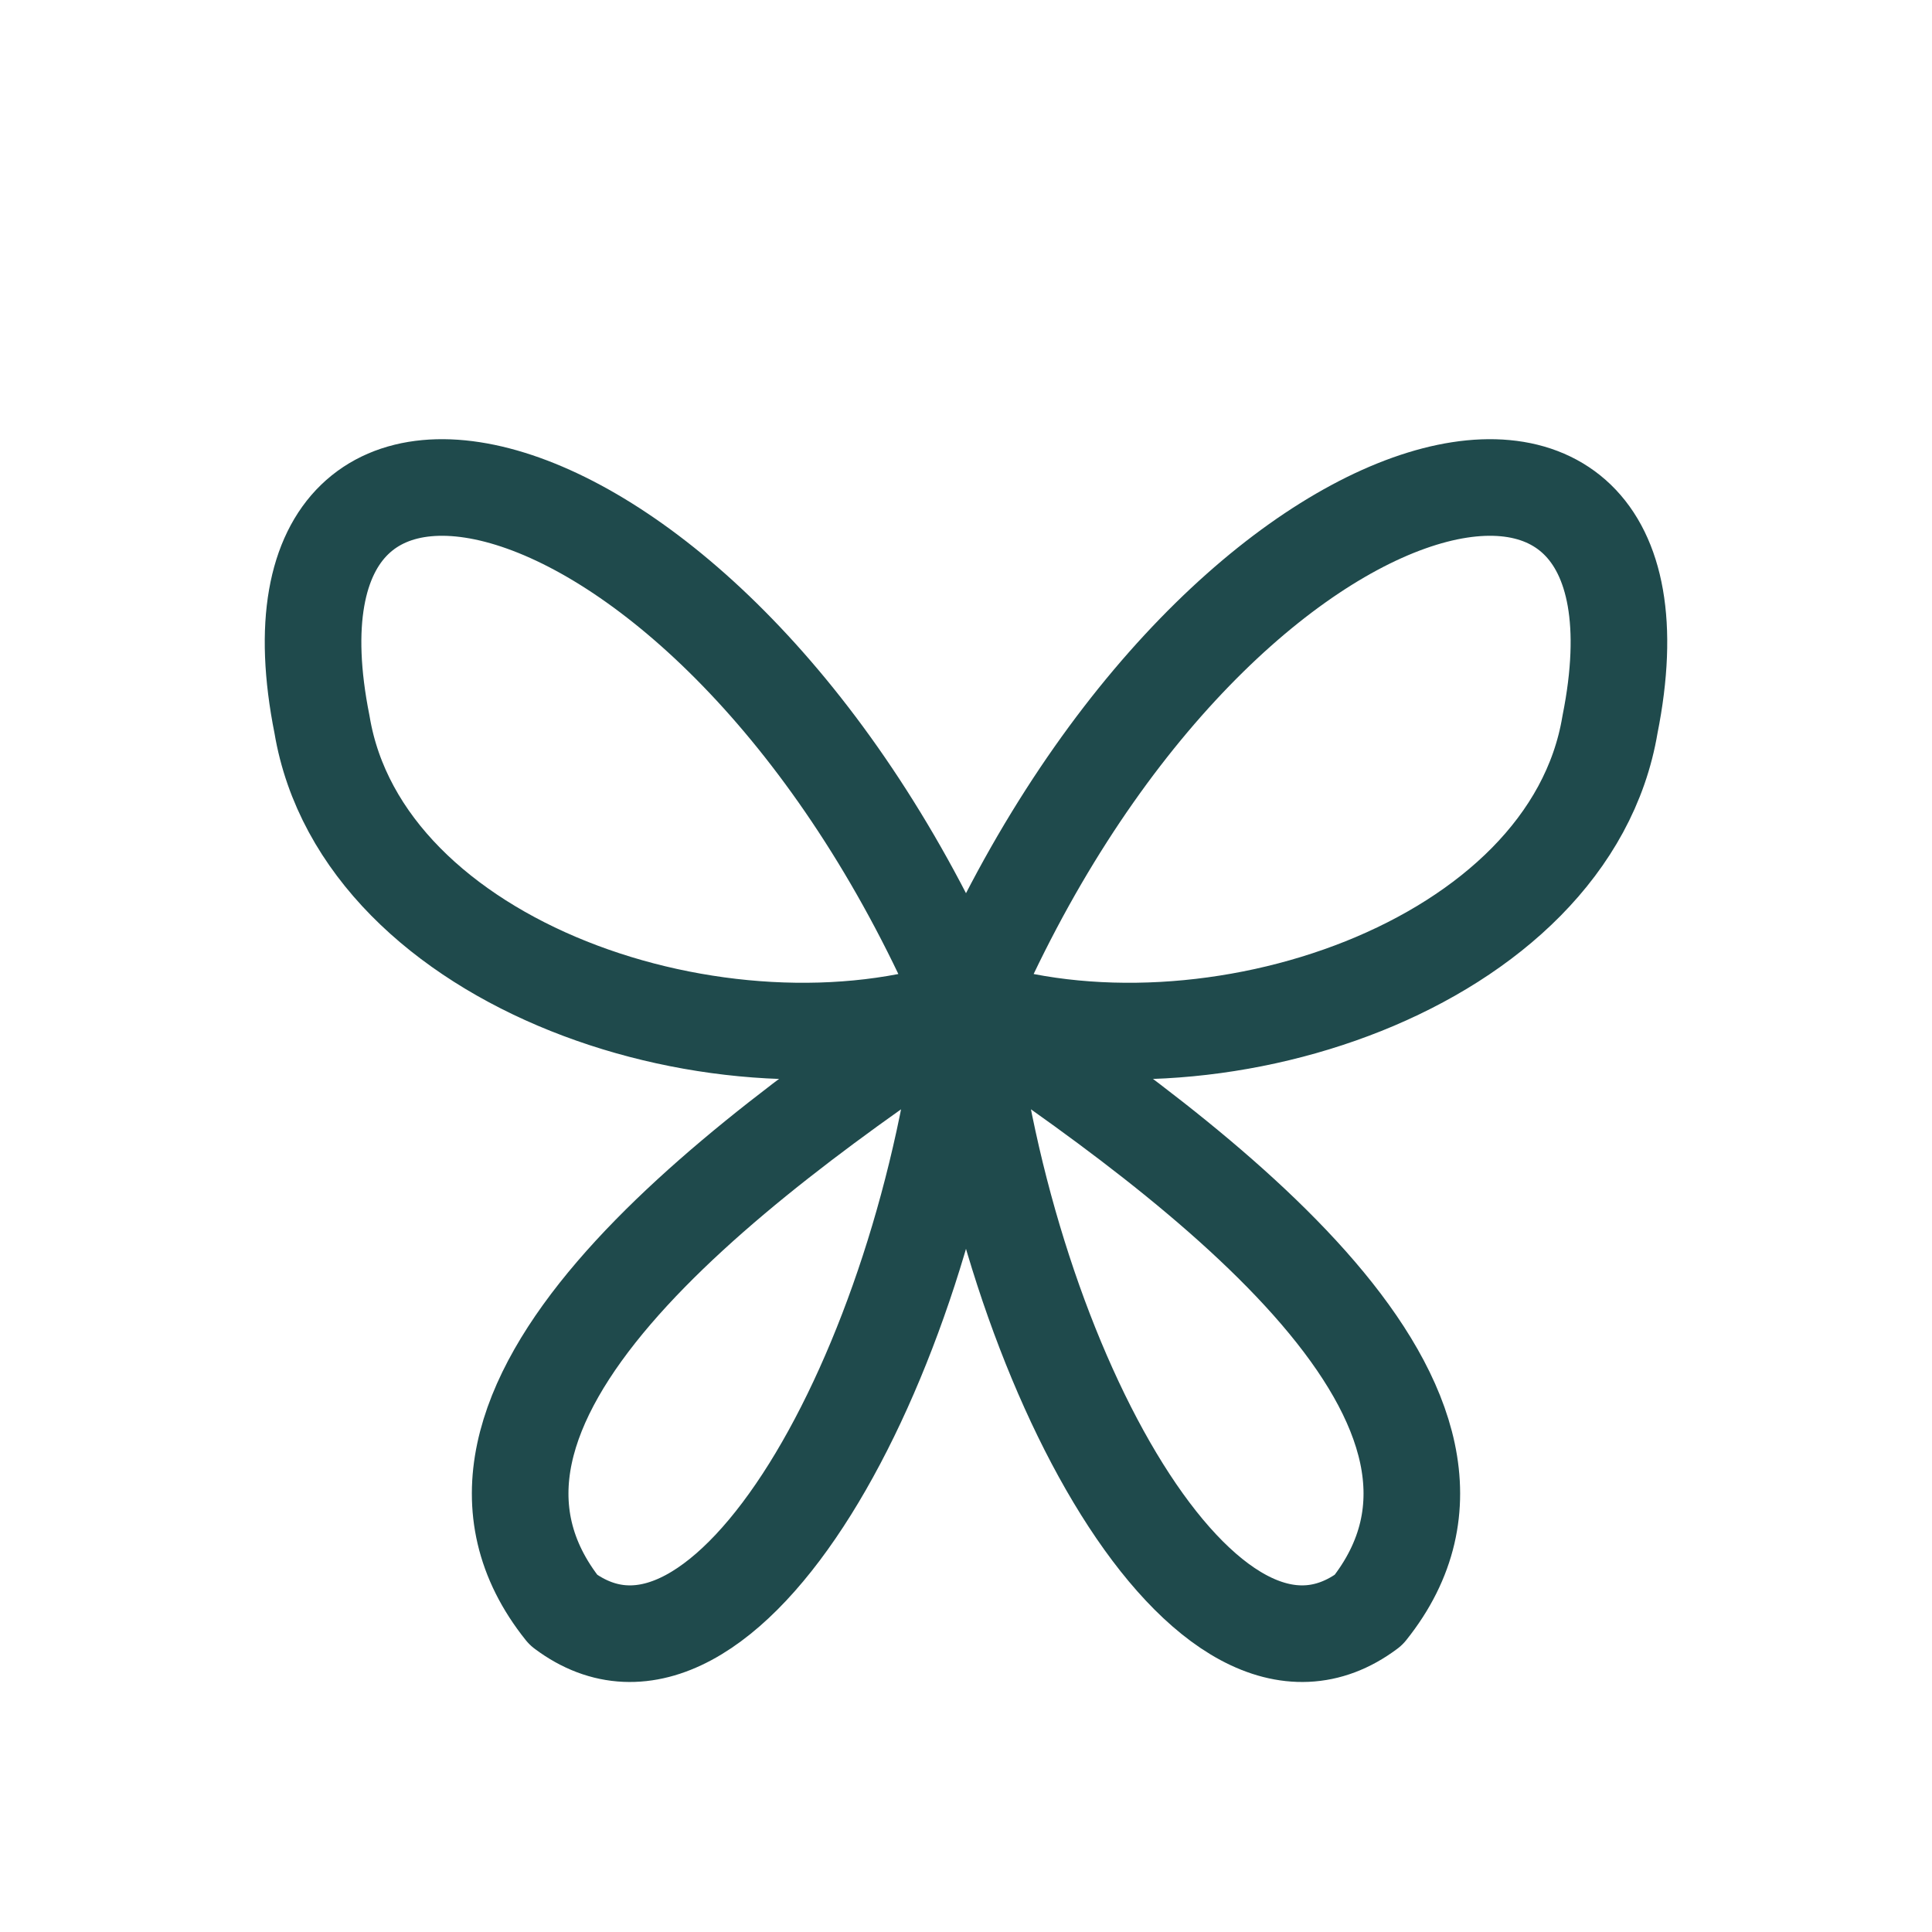
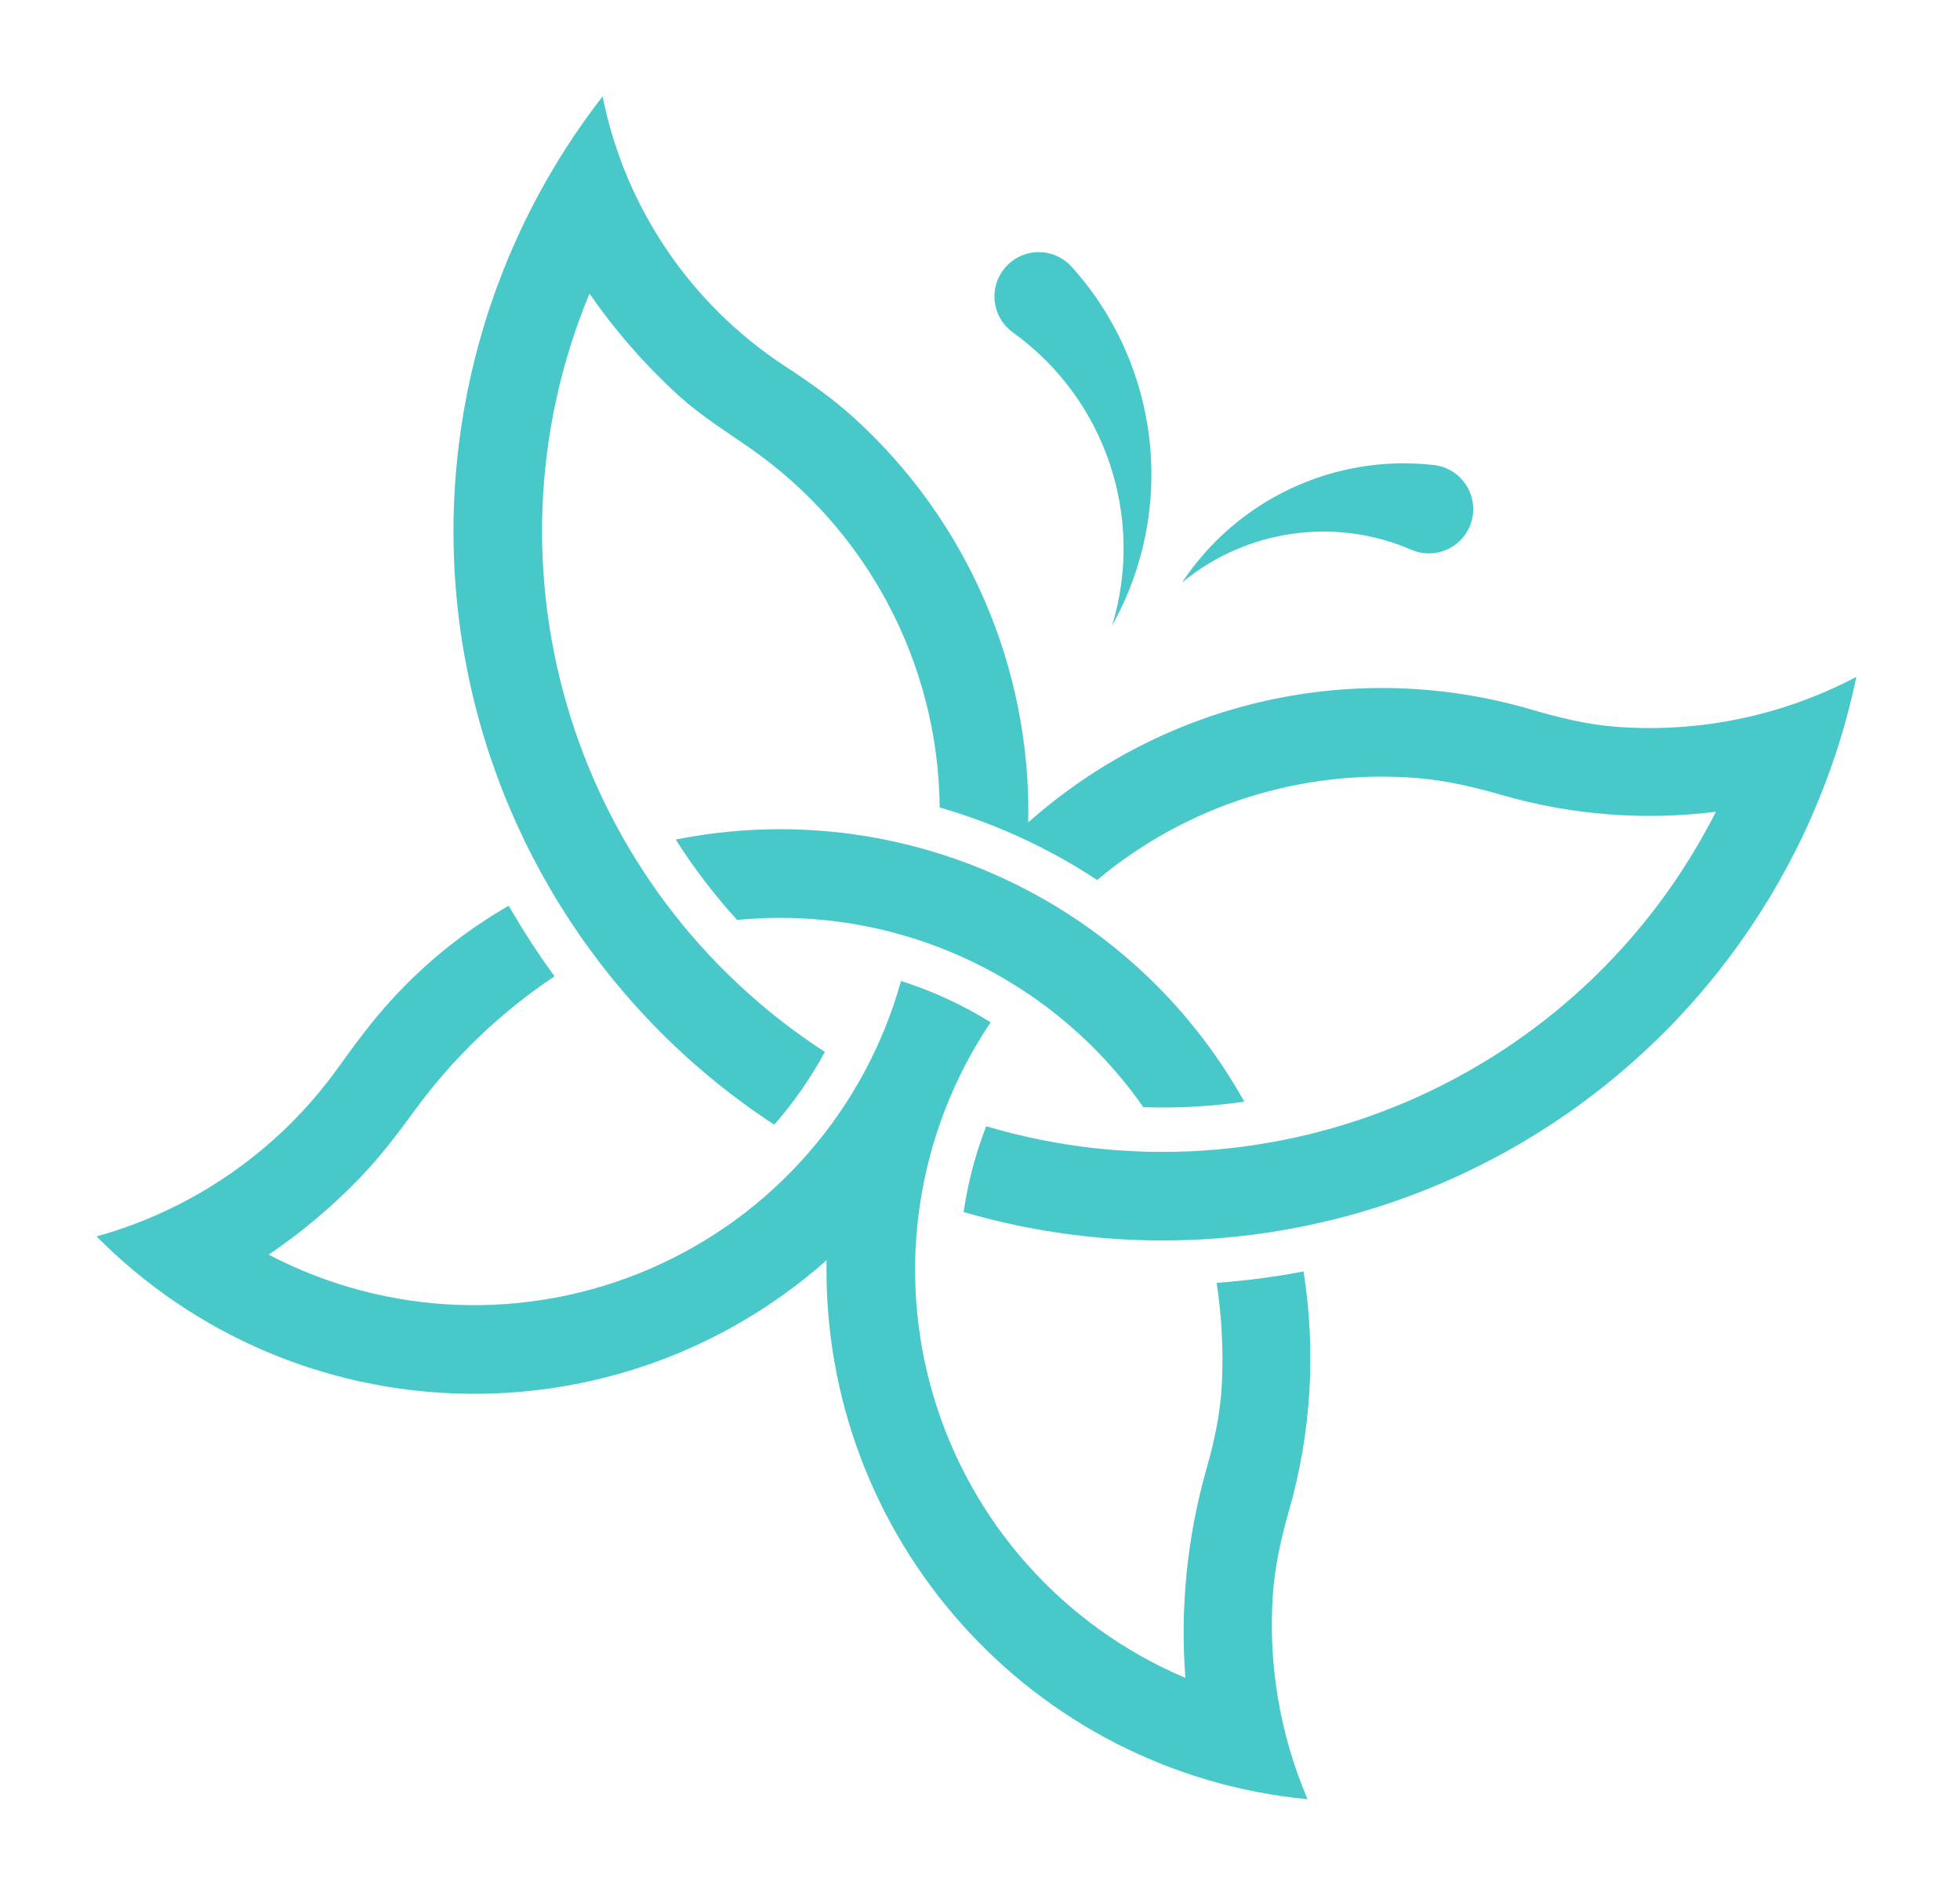
- <svg xmlns="http://www.w3.org/2000/svg" viewBox="0 0 48 48" fill="none" stroke="#1F4A4C" stroke-width="2.4" stroke-linejoin="round">
-   <path d="M24 25C18 11 6 8 8 18C9 24 18 27 24 25Z" />
-   <path d="M24 25C30 11 42 8 40 18C39 24 30 27 24 25Z" />
-   <path d="M24 25C18 29 10 35 14 40C18 43 23 34 24 25Z" />
-   <path d="M24 25C30 29 38 35 34 40C30 43 25 34 24 25Z" />
+ <svg xmlns="http://www.w3.org/2000/svg" viewBox="-18.3 -18.7 453.6 440.2">
+   <path id="simbolo" fill="#49C8CA" d="M284.313,397.639A123.060,123.060 0 0 1 172.992,272.923A123.060,123.060 0 0 1 4.042,267.407A102.550,102.550 0 0 0 60.035,228.249C63.920,222.819 67.924,217.441 72.433,212.516A112.805,112.805 0 0 1 99.437,190.882A174.335,174.335 0 0 0 110.041,207.215A128.188,128.188 0 0 0 77.591,238.366C73.666,243.756 69.595,249.083 64.965,253.881A133.315,133.315 0 0 1 43.886,271.629A102.550,102.550 0 0 0 190.222,208.294A92.295,92.295 0 0 1 210.968,217.862A102.550,102.550 0 0 0 256.028,369.564A138.443,138.443 0 0 1 260.956,321.060C262.782,314.665 264.172,308.065 264.481,301.421A117.933,117.933 0 0 0 263.262,278.149A174.335,174.335 0 0 0 283.379,275.516A128.188,128.188 0 0 1 280.000,330.897C278.165,337.298 276.701,343.875 276.262,350.519A102.550,102.550 0 0 0 284.313,397.639ZM411.323,137.921A164.080,164.080 0 0 1 204.712,261.759A92.295,92.295 0 0 1 209.925,241.914A143.570,143.570 0 0 0 378.809,169.139A123.060,123.060 0 0 1 329.368,165.294C322.966,163.450 316.414,161.897 309.774,161.356A102.550,102.550 0 0 0 235.610,184.936A133.315,133.315 0 0 0 199.176,168.149A102.550,102.550 0 0 0 154.895,84.724C149.417,80.942 143.741,77.361 138.817,72.882A138.443,138.443 0 0 1 118.126,49.238A143.570,143.570 0 0 0 172.598,224.712A92.295,92.295 0 0 1 160.883,241.559A164.080,164.080 0 0 1 121.156,3.606A97.423,97.423 0 0 0 163.365,66.022C168.949,69.673 174.440,73.543 179.379,78.030A123.060,123.060 0 0 1 219.665,171.608A123.060,123.060 0 0 1 336.139,145.500C342.524,147.376 349.068,148.975 355.705,149.479A102.550,102.550 0 0 0 411.323,137.921ZM246.300,237.507A102.550,102.550 0 0 0 152.301,194.178A133.315,133.315 0 0 1 138.093,175.577A123.060,123.060 0 0 1 269.672,236.228A133.315,133.315 0 0 1 246.300,237.507ZM239.070,126.070A71.785,71.785 0 0 0 229.719,43.036A10.255,10.255 0 1 0 216.114,58.226A61.530,61.530 0 0 1 239.070,126.070ZM255.250,116.120A61.530,61.530 0 0 1 313.563,88.911A10.255,10.255 0 1 1 308.332,108.514A51.275,51.275 0 0 0 255.250,116.120Z" />
</svg>
